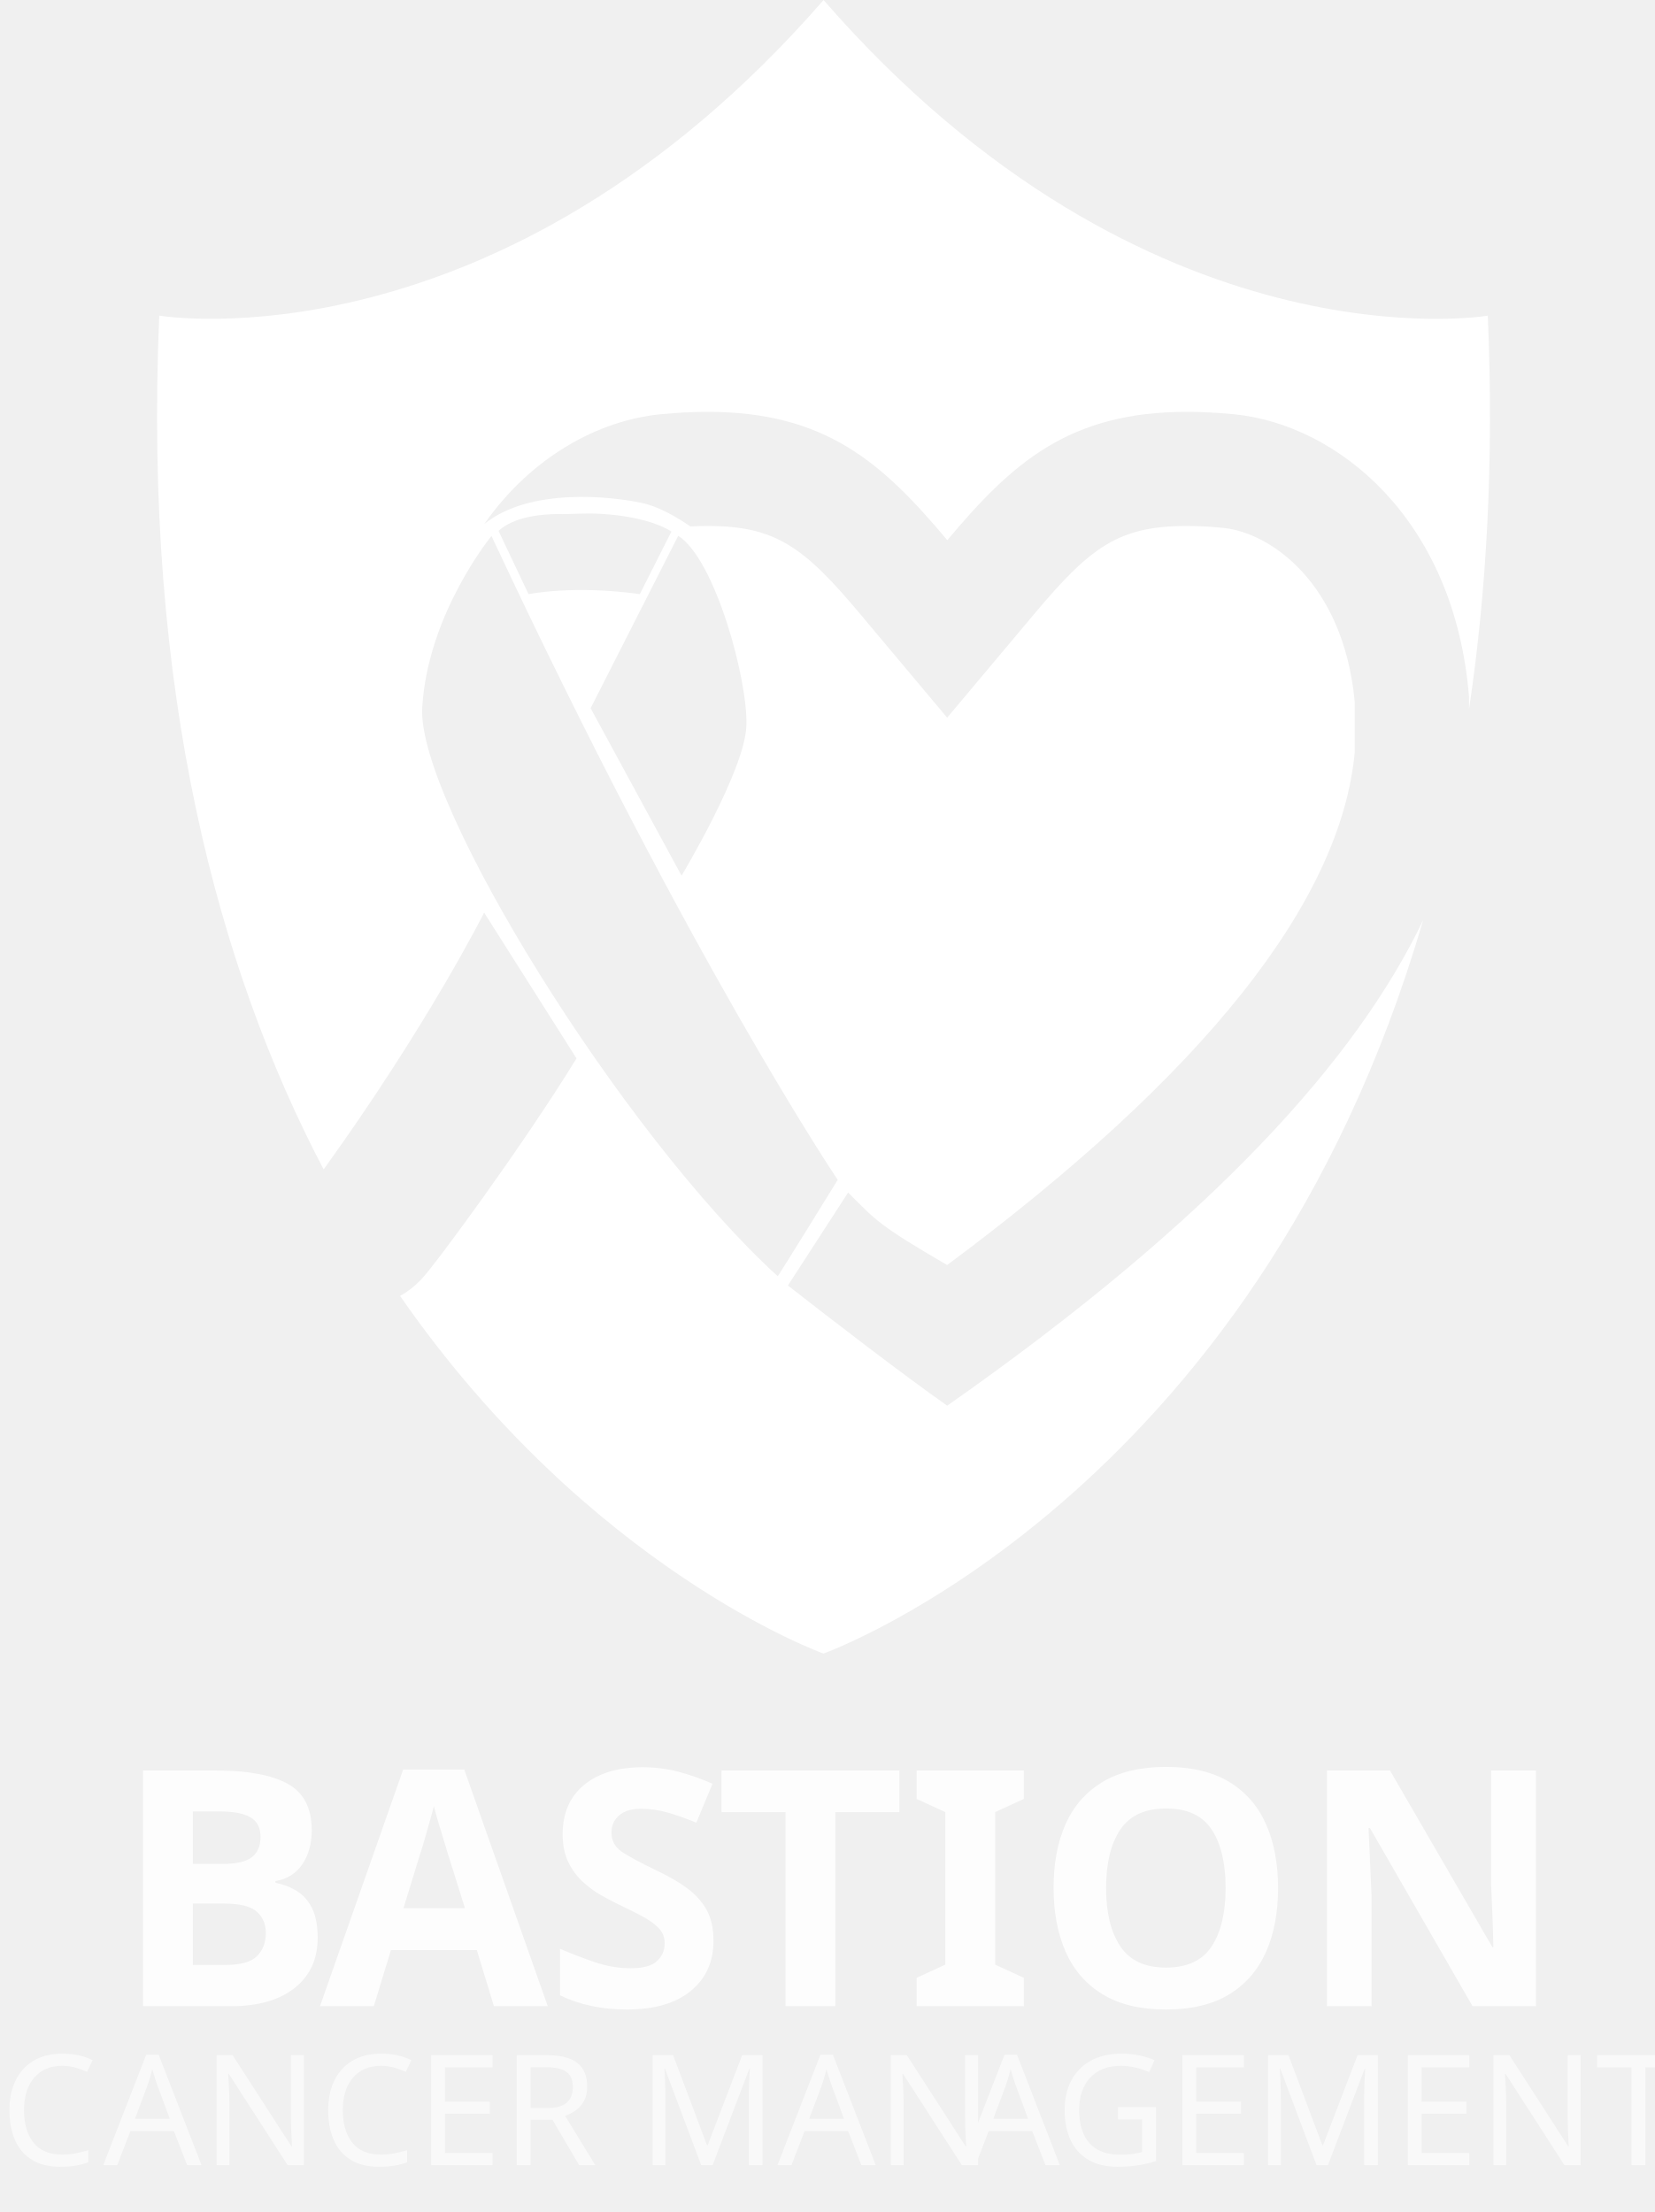
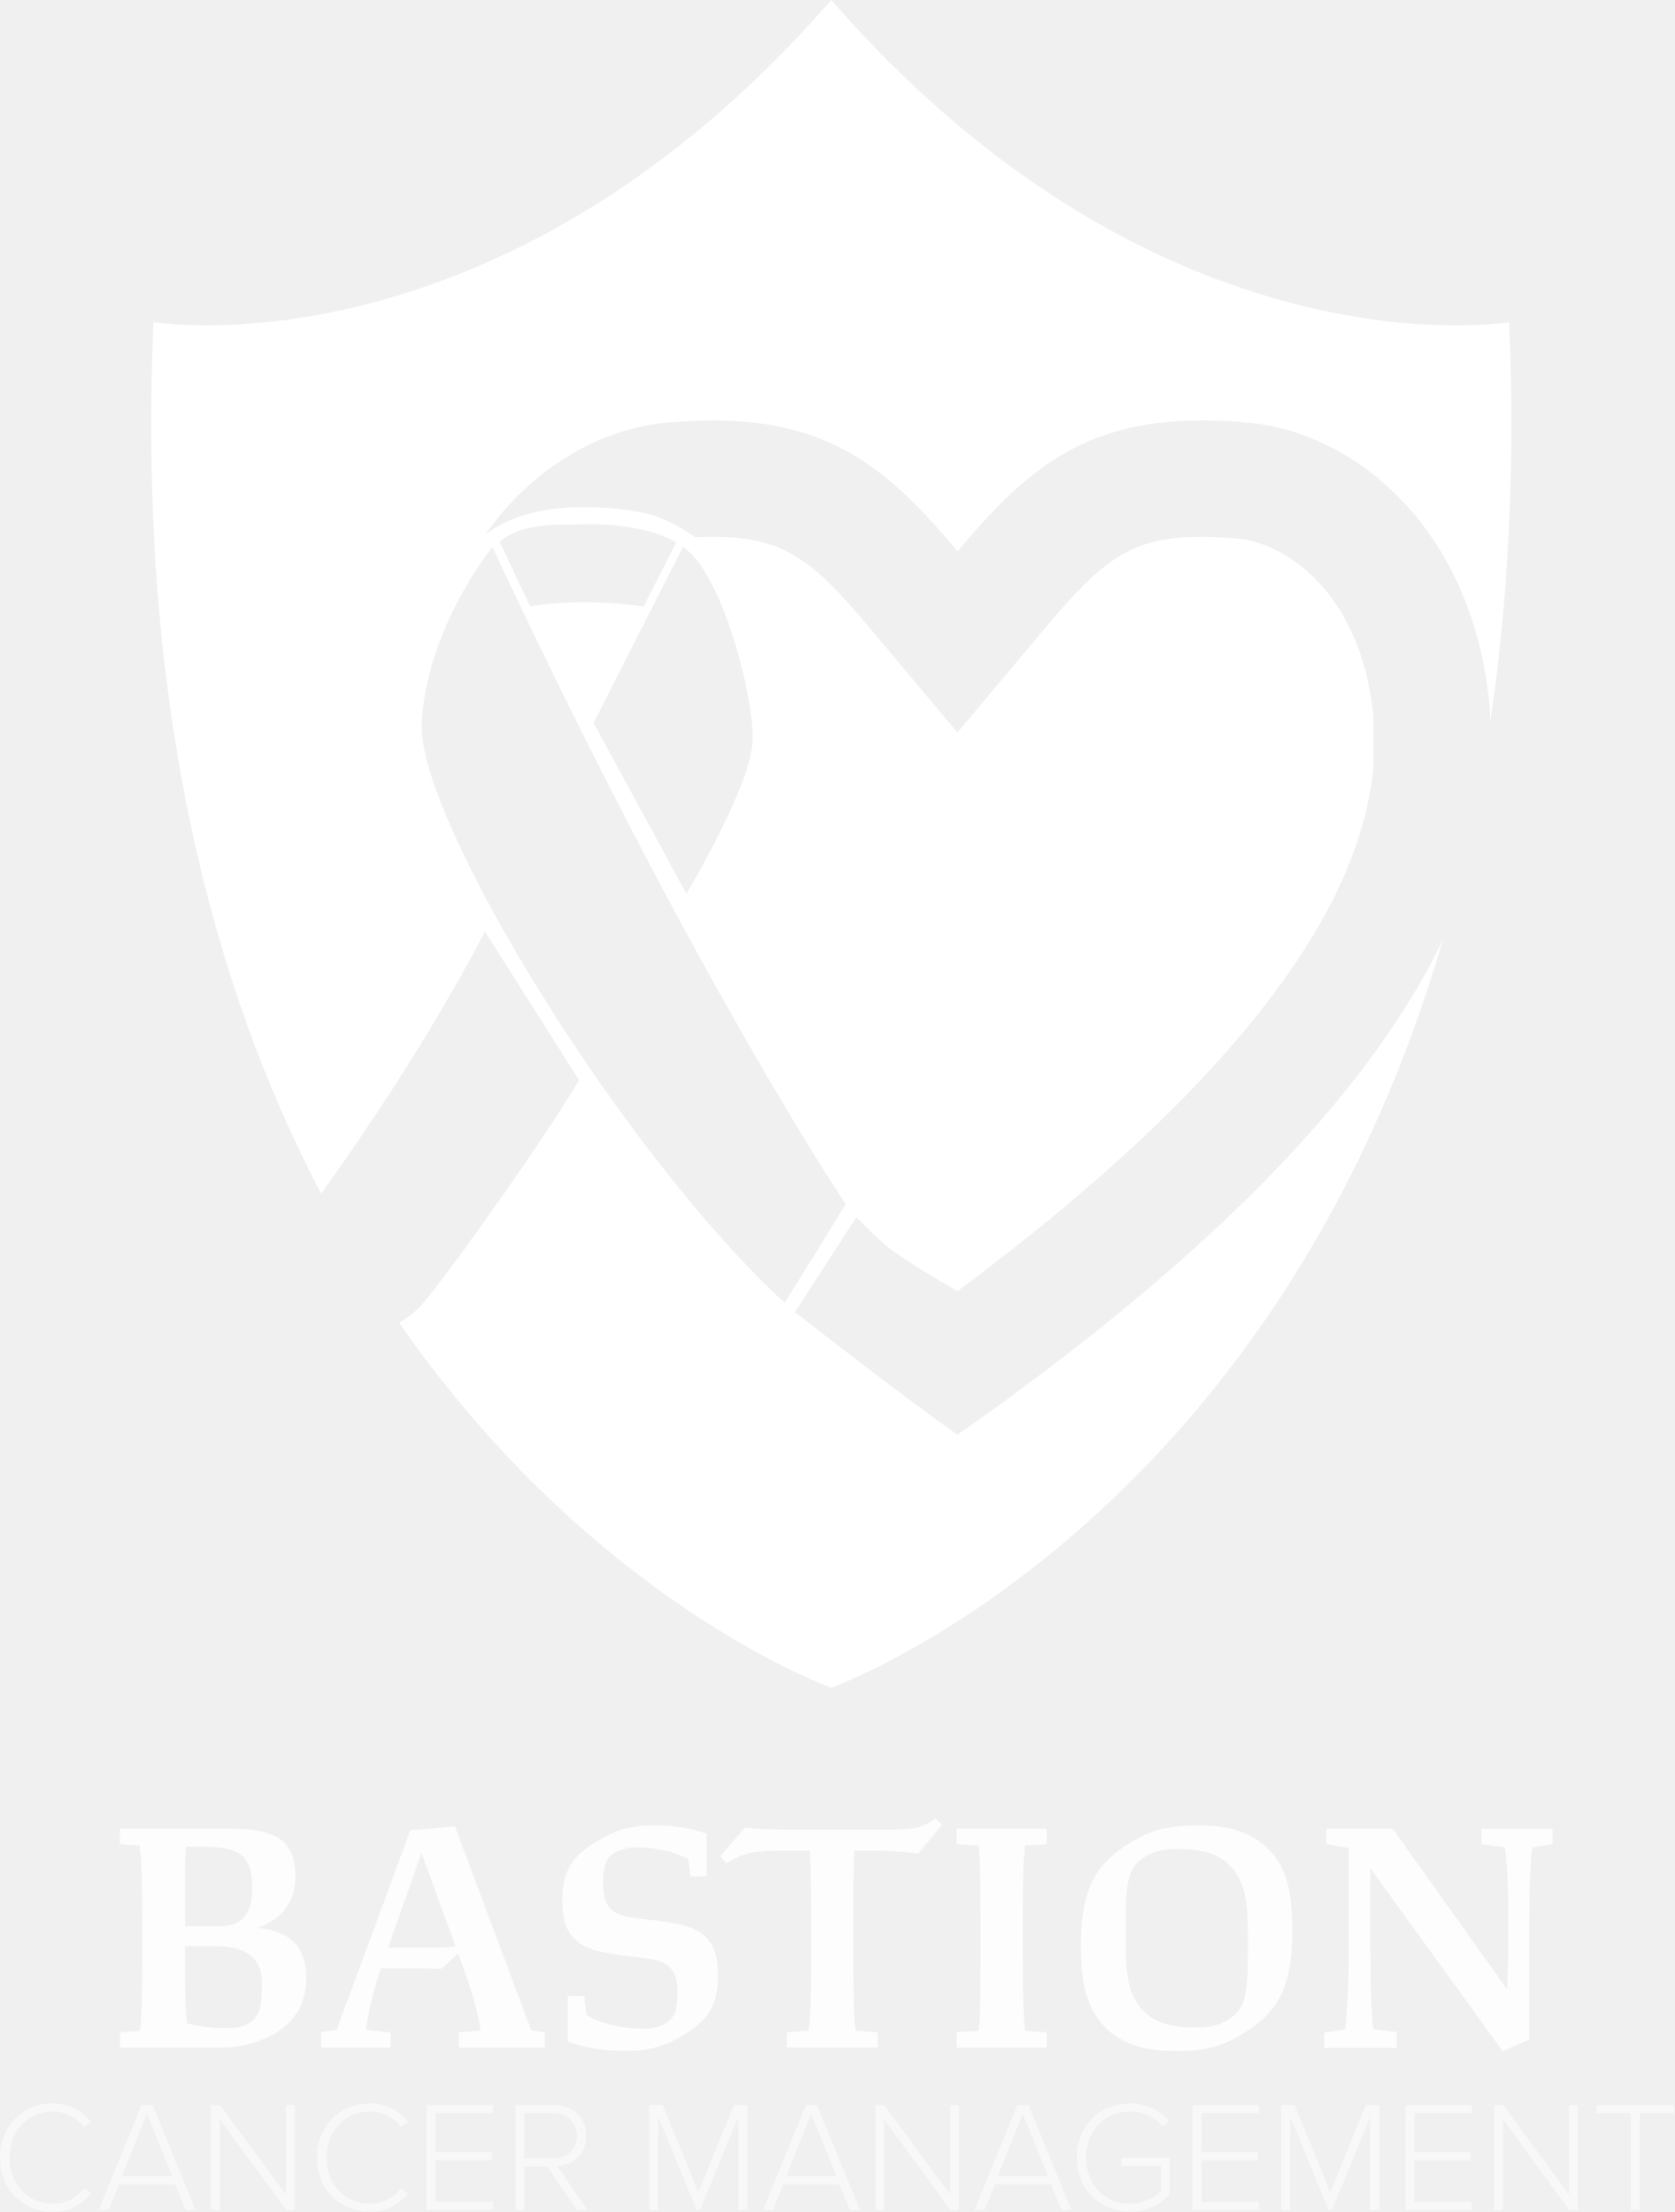
- <svg xmlns="http://www.w3.org/2000/svg" viewBox="0 0 601.49 804.19">
-   <path d="M344.28,511.05c-15.72-11-44.47-33.17-57.9-43.7l21.88-33.79c10.37,10.36,11.05,11.81,36,26.35,93.3-69.36,143.1-132,148.15-186.51V255.25c-4.07-43.41-30.76-61.67-47.9-63.34-4.69-.46-9.11-.69-13.15-.69-24.66,0-34.95,7.56-55.32,31.83l-31.78,37.87L312.5,223.05c-20.37-24.27-30.66-31.83-55.33-31.83-2,0-4.08.05-6.25.17-5.17-3.56-11.63-7.26-17.62-8.54-10.57-2.27-40.48-5.87-57.27,7.65,17.08-24.45,41.57-37.69,64-39.88,6.11-.6,11.81-.89,17.17-.89,42.94,0,63.54,18.56,87.11,46.66,23.58-28.1,44.17-46.66,87.1-46.66,5.36,0,11.07.29,17.18.89,37.15,3.63,80.12,37.65,85.36,102.83v4.32c6.37-42.56,9.08-90.06,6.81-143,0,0-123.31,20.86-241.43-114.75C181.19,135.61,57.88,114.75,57.88,114.75,52,251.78,79.41,352.3,117.63,425.16c38.16-53,58.34-93.37,58.34-93.37l33.57,53c-19.28,31.44-51.77,75.62-56.45,80.37a31.86,31.86,0,0,1-7.67,6c69.22,99.8,153.88,130,153.88,130s156.52-55.85,217.92-266.56C493.2,384.84,441.17,443.1,344.28,511.05Zm-73-247c-.69,16.29-23.56,54.31-23.56,54.31l-33.05-60.89L246.5,194.8C260,203.29,272,247.7,271.28,264Zm-67.07-77.14c3.88,0,8.4-.39,13.71-.12,18.79,1,26.11,6.48,26.11,6.48L232.55,216c-24-3.36-40.45,0-40.45,0l-10.9-23C185.33,189.29,192.22,186.86,204.21,186.86Zm-50.75,70.39c2-34.25,25.18-62.45,25.18-62.45,72.52,155.12,125.84,234.09,125.84,234.09C285.17,460.29,282.69,464,282.69,464,226,412.22,151.44,291.5,153.46,257.25Z" style="fill:#fff" />
-   <text transform="translate(41.18 729.37)" style="font-size:120px;fill:#fff;font-family:Study-Semibold, Study;font-weight:600;letter-spacing:-0.015em; opacity: .85;">B<tspan x="75.12" y="0" style="letter-spacing:-0.004em">A</tspan>
-     <tspan x="156.84" y="0" style="letter-spacing:-0.037em">S</tspan>
-     <tspan x="218.64" y="0" style="letter-spacing:-0em">TION</tspan>
-   </text>
-   <text transform="translate(0 787.17)" style="font-size:56px;fill:#fff;font-family:ProximaNova-Light, Proxima Nova;font-weight:300;letter-spacing:-0.002em; opacity: .6;">C<tspan x="37.52" y="0" style="letter-spacing:-0em">ANCER MAN</tspan>
-     <tspan x="349.49" y="0" style="letter-spacing:-0.039em">A</tspan>
-     <tspan x="383.54" y="0" style="letter-spacing:0em">GEMENT</tspan>
-   </text>
+ <svg xmlns="http://www.w3.org/2000/svg" viewBox="0 0 596.28 787.89">
+   <path d="M344.28,511.05c-15.72-11-44.47-33.17-57.9-43.7l21.88-33.79c10.37,10.36,11.05,11.81,36,26.35,93.3-69.36,143.1-132,148.15-186.51V255.25c-4.07-43.41-30.76-61.67-47.9-63.34-4.69-.46-9.11-.69-13.15-.69-24.66,0-34.95,7.56-55.32,31.83l-31.78,37.87L312.5,223.05c-20.37-24.27-30.66-31.83-55.33-31.83-2,0-4.08.05-6.25.17-5.17-3.56-11.63-7.26-17.62-8.54-10.57-2.27-40.48-5.87-57.27,7.65,17.08-24.45,41.57-37.69,64-39.88,6.11-.6,11.81-.89,17.17-.89,42.94,0,63.54,18.56,87.11,46.66,23.58-28.1,44.17-46.66,87.1-46.66,5.36,0,11.07.29,17.18.89,37.15,3.63,80.12,37.65,85.36,102.83v4.32c6.37-42.56,9.08-90.06,6.81-143,0,0-123.31,20.86-241.43-114.75C181.19,135.61,57.88,114.75,57.88,114.75,52,251.78,79.41,352.3,117.63,425.16c38.16-53,58.34-93.37,58.34-93.37l33.57,53c-19.28,31.44-51.77,75.62-56.45,80.37a31.86,31.86,0,0,1-7.67,6c69.22,99.8,153.88,130,153.88,130s156.52-55.85,217.92-266.56C493.2,384.84,441.17,443.1,344.28,511.05Zm-73-247c-.69,16.29-23.56,54.31-23.56,54.31l-33.05-60.89L246.5,194.8C260,203.29,272,247.7,271.28,264Zm-67.07-77.14c3.88,0,8.4-.39,13.71-.12,18.79,1,26.11,6.48,26.11,6.48L232.55,216c-24-3.36-40.45,0-40.45,0l-10.9-23C185.33,189.29,192.22,186.86,204.21,186.86Zm-50.75,70.39c2-34.25,25.18-62.45,25.18-62.45,72.52,155.12,125.84,234.09,125.84,234.09C285.17,460.29,282.69,464,282.69,464,226,412.22,151.44,291.5,153.46,257.25Z" transform="translate(-3.25)" style="fill:#fff" />
+   <g style="opacity: .85;">
+     <path d="M81.26,729.37H46v-5.52l7.08-.48c.48-2.28.84-8.76.84-25.32V684.37c0-18.24-.36-24.36-1-27l-7-.48v-5.52H85.7c16.91,0,22.79,5,22.79,17.16,0,8.52-4.44,14.88-13.43,18.12,11,1.2,17.27,6.12,17.27,17.88,0,9.24-4.08,16-12.36,20.4A38.08,38.08,0,0,1,81.26,729.37ZM69.14,686.05H81.86c7.32,0,11.16-4.08,11.16-13v-1.56c0-10.56-4.68-13.68-17.16-13.68H69.5c-.24,2.52-.36,8.16-.36,13.44Zm14.64,36.36c3.72,0,6.36-.6,8.28-1.8,3.6-2.28,4.44-6.12,4.44-12.48v-1.92c0-8.52-5-13-16.56-13H69.14V696c0,14.52.24,21.6.72,24.72A58.61,58.61,0,0,0,83.78,722.41Z" transform="translate(-3.25)" style="fill:#fff" />
+     <path d="M142.34,729.37H117.62v-5.52l5.52-.84,26.15-70.8.25-.24L165,650.53l.36.12,27.12,72.6,4.8.6v5.52h-30.6v-5.52l7.68-.6c-.36-4.2-2.76-13.32-6.12-22.44l-1.8-4.92-6.12,5.4c-3.24-.12-6.83-.24-11.52-.24H139c-3.12,8.88-4.92,17.28-5.28,22l8.64.84Zm23.15-36.12L153.38,660,141.5,693.73H157A48.79,48.79,0,0,0,165.49,693.25Z" transform="translate(-3.25)" style="fill:#fff" />
+     <path d="M205.46,727.09V711h5.88l.84,6.6c3,2.4,11.63,5,20,5a15.16,15.16,0,0,0,8.16-1.92c3-1.8,4.2-4.44,4.2-10.8,0-9.84-4.2-11.52-13-12.6l-5-.6c-14-1.68-23-3.72-23-19.44,0-10.44,3.12-15.84,12-21.24,6.84-4.08,12-5.88,20.87-5.88a55.77,55.77,0,0,1,18.48,3v15.24h-5.76l-.72-6.12c-3.84-2.28-10.92-4.2-18.12-4.2a15.39,15.39,0,0,0-8.15,1.92c-2.88,1.8-4.08,4.44-4.08,10.8,0,9.84,4.19,11.52,12.95,12.6l5,.6c14,1.68,23,3.72,23,19.44,0,10.44-3.12,15.84-12,21.24-6.72,4.08-12,5.88-21.11,5.88C217.34,730.57,209.54,728.89,205.46,727.09Z" transform="translate(-3.25)" style="fill:#fff" />
+     <path d="M283.46,723.85l7.68-.48c.48-2,1-7.68,1-23.88V684c0-14.4-.25-21.36-.48-24.84h-7.68c-12.72,0-15.72.72-22,4.56l-2.28-2.52,8.88-10.2.36-.12c3.24.6,6.84.84,18.84.84h31.79c9.48,0,12.24-.72,16.92-4.08l2.28,2.4-8.4,10.08-.24.12a118.86,118.86,0,0,0-18.36-1.08h-4.2c-.24,3.24-.36,9.6-.36,22.44v15.48c0,17.52.36,23.76.84,26.28l7.8.48v5.52H283.46Z" transform="translate(-3.25)" style="fill:#fff" />
+     <path d="M343.94,723.85l7.8-.48c.48-2,.72-8.4.72-23.88V683.65c0-16.68-.24-23.64-.72-26.28l-7.8-.48v-5.52h32.15v5.52l-7.68.48c-.48,2.16-.84,8.52-.84,23.88v15.84c0,16.8.36,23.76.84,26.28l7.68.48v5.52H343.94Z" transform="translate(-3.25)" style="fill:#fff" />
+     <path d="M396.85,722.05c-6-6.12-8.64-14.28-8.64-28.68,0-20.76,5.28-29.76,18.48-37.56,6.36-3.72,12.24-5.64,22.8-5.64,12,0,19.56,2.52,25.56,8.52s8.52,14.28,8.52,28.68c0,20.76-5.28,29.76-18.48,37.56-6.36,3.72-12.24,5.64-22.68,5.64C410.41,730.57,402.85,728.05,396.85,722.05Zm43.44-2.4c6.36-3.72,7.44-8.4,7.44-24.48v-6.24c0-13.08-1.56-19.56-6.6-24.6-4-4-9.6-5.76-18-5.76-4.92,0-8.64.72-11.64,2.52-6.36,3.72-7.32,8.4-7.32,24.48v6.24c0,13.08,1.44,19.56,6.48,24.6,4,4,9.6,5.76,18,5.76C433.69,722.17,437.29,721.45,440.29,719.65Z" transform="translate(-3.25)" style="fill:#fff" />
+     <path d="M538.69,730.45h-.36l-47-65v22.68c0,19.56.36,29.52,1.08,34.68l8.28,1v5.64h-25.8V724l7.44-1.08c1-7.44,1.32-18.12,1.32-35.16V658.21l-8-1.32v-5.52H499l.48.24,40.56,57c.36-6,.48-13.32.48-20.16V684c0-13.92-.6-22-1.32-26l-8.28-1.08v-5.52h25.32v5.4L549,658c-.84,6.6-1.08,17.4-1.08,27v41.28l-.12.24Z" transform="translate(-3.25)" style="fill:#fff" />
+   </g>
+   <g style="opacity: .5;">
+     <path d="M3.25,768.52c0-11.48,8.34-19.32,18.81-19.32a16.92,16.92,0,0,1,13.72,6.6l-2.68,1.74a13.64,13.64,0,0,0-11-5.43c-8.68,0-15.45,6.66-15.45,16.41s6.77,16.4,15.45,16.4a13.64,13.64,0,0,0,11-5.43l2.68,1.68a16.79,16.79,0,0,1-13.72,6.67C11.59,787.84,3.25,780,3.25,768.52Z" transform="translate(-3.25)" style="fill:#fff" />
+     <path d="M65.58,778H45.7l-3.76,9.19H38.36l15.29-37.36h4l15.29,37.36H69.33ZM46.7,775.07H64.57l-9-22.12Z" transform="translate(-3.25)" style="fill:#fff" />
+     <path d="M81.59,754.91v32.26H78.4V749.81h3.25l23.4,31.81V749.81h3.2v37.36h-3.14Z" transform="translate(-3.25)" style="fill:#fff" />
+     <path d="M116.14,768.52c0-11.48,8.35-19.32,18.82-19.32a16.92,16.92,0,0,1,13.72,6.6L146,757.54a13.62,13.62,0,0,0-11-5.43c-8.68,0-15.46,6.66-15.46,16.41s6.78,16.4,15.46,16.4a13.62,13.62,0,0,0,11-5.43l2.69,1.68A16.81,16.81,0,0,1,135,787.84C124.49,787.84,116.14,780,116.14,768.52Z" transform="translate(-3.25)" style="fill:#fff" />
+     <path d="M155.17,749.81h23.69v2.92H158.37v13.83h20.1v2.91h-20.1v14.78h20.49v2.92H155.17Z" transform="translate(-3.25)" style="fill:#fff" />
+     <path d="M198.18,771.71H190v15.46h-3.19V749.81H200.7c6.44,0,11.37,4.09,11.37,10.92s-4.82,10.53-10.36,10.76l10.81,15.68h-3.87Zm2.24-19H190V768.8h10.47c4.93,0,8.29-3.36,8.29-8.07S205.35,752.73,200.42,752.73Z" transform="translate(-3.25)" style="fill:#fff" />
+     <path d="M266.22,754l-13.61,33.16h-1.23L237.72,754v33.16h-3.2V749.81h4.77l12.71,31,12.65-31h4.82v37.36h-3.25Z" transform="translate(-3.25)" style="fill:#fff" />
+     <path d="M302.17,778H282.29l-3.75,9.19H275l15.28-37.36h4l15.29,37.36h-3.59Zm-18.87-2.91h17.86l-9-22.12Z" transform="translate(-3.25)" style="fill:#fff" />
+     <path d="M318.19,754.91v32.26H315V749.81h3.24l23.41,31.81V749.81h3.19v37.36h-3.13Z" transform="translate(-3.25)" style="fill:#fff" />
+     <path d="M377.55,778H357.67l-3.75,9.19h-3.59l15.29-37.36h4l15.28,37.36H381.3Zm-18.87-2.91h17.86l-9-22.12Z" transform="translate(-3.25)" style="fill:#fff" />
+     <path d="M405.72,749.2a17.72,17.72,0,0,1,14,6.38l-2.41,1.74a15.19,15.19,0,0,0-11.64-5.21c-8.8,0-15.57,6.66-15.57,16.41S396.92,785,405.72,785a15.89,15.89,0,0,0,11-4.53v-9H402.58v-2.86h17.3v13a18.85,18.85,0,0,1-14.16,6.21c-10.48,0-18.93-7.84-18.93-19.37S395.24,749.2,405.72,749.2Z" transform="translate(-3.25)" style="fill:#fff" />
+     <path d="M428,749.81h23.69v2.92H431.2v13.83h20.1v2.91H431.2v14.78h20.49v2.92H428Z" transform="translate(-3.25)" style="fill:#fff" />
+     <path d="M491.28,754l-13.6,33.16h-1.24L462.78,754v33.16h-3.19V749.81h4.76l12.71,31,12.65-31h4.82v37.36h-3.25Z" transform="translate(-3.25)" style="fill:#fff" />
+     <path d="M503.83,749.81h23.68v2.92H507v13.83h20.1v2.91H507v14.78h20.49v2.92H503.83Z" transform="translate(-3.25)" style="fill:#fff" />
+     <path d="M538.6,754.91v32.26h-3.19V749.81h3.25l23.41,31.81V749.81h3.19v37.36h-3.14Z" transform="translate(-3.25)" style="fill:#fff" />
+     <path d="M584.07,752.73h-12.2v-2.92h27.66v2.92H587.32v34.44h-3.25Z" transform="translate(-3.25)" style="fill:#fff" />
+   </g>
</svg>
